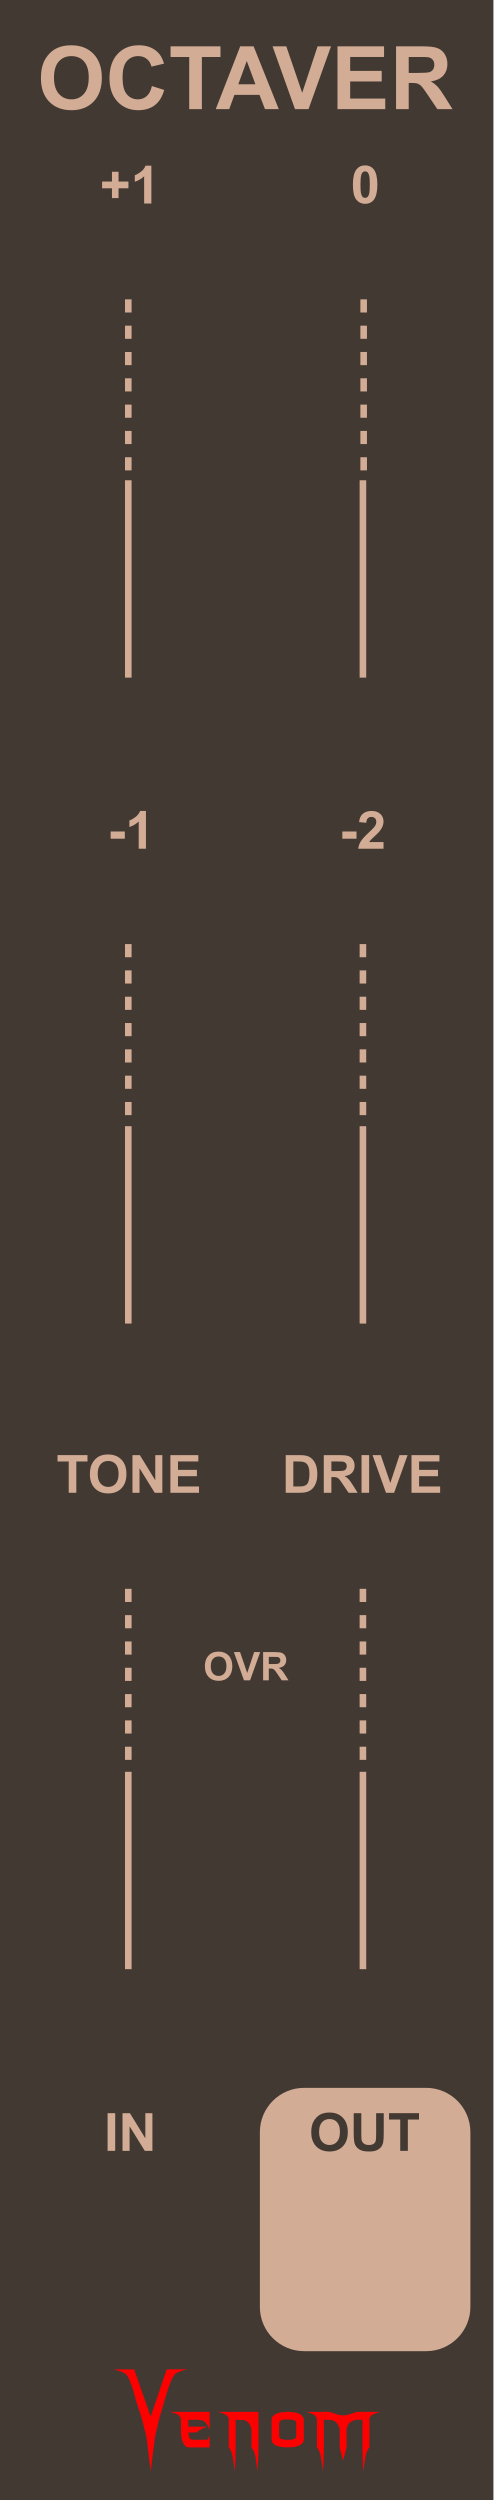
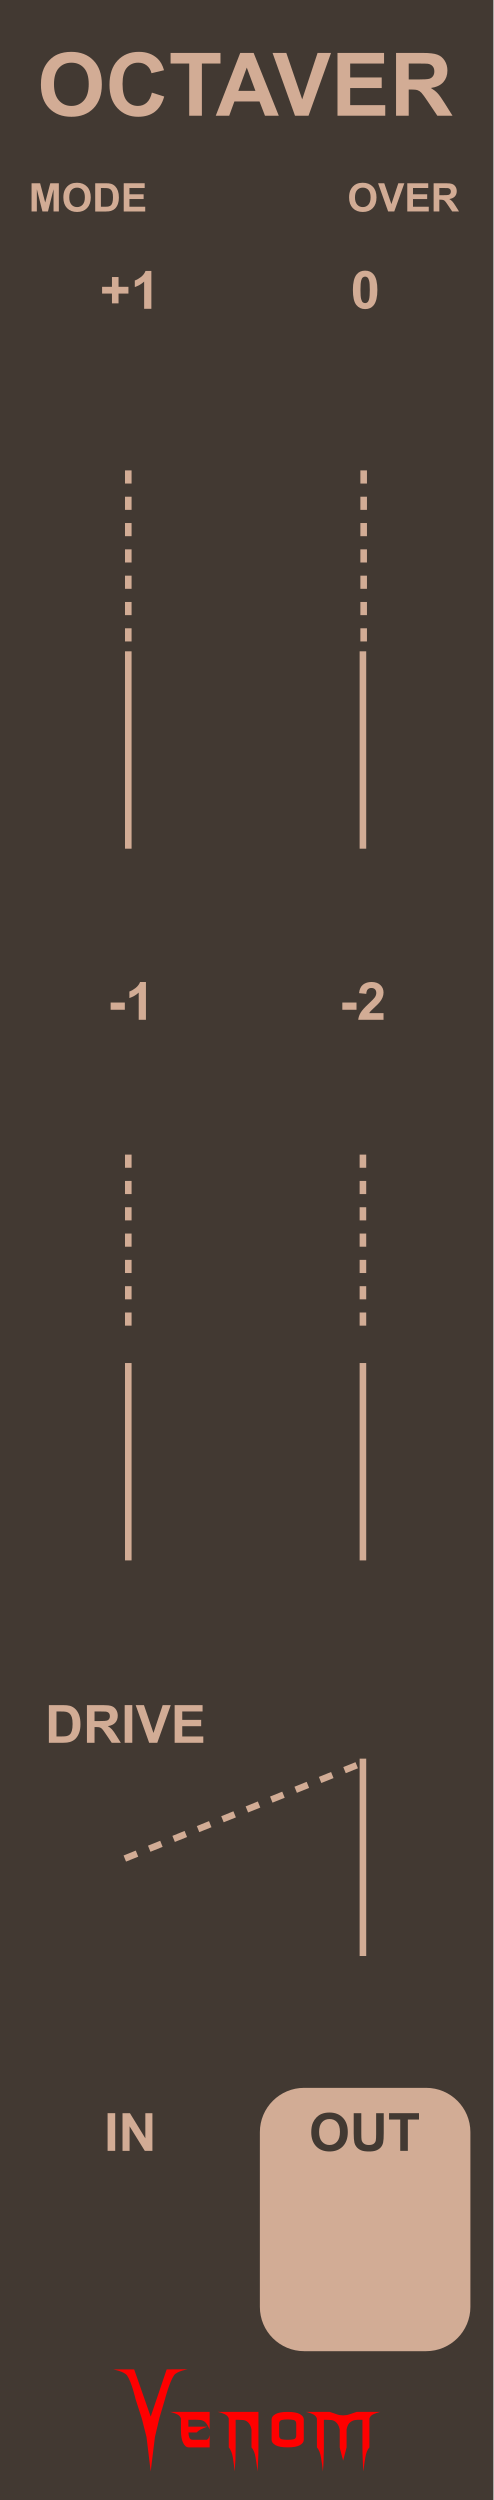
<svg xmlns="http://www.w3.org/2000/svg" width="75" height="380" viewBox="0 0 75 380" version="1.1" id="svg100">
  <defs id="defs7">
    <rect x="85" y="10" width="51.058" height="25" id="rect29906" />
    <linearGradient id="a8e142bb-541b-4903-be63-d5d069028a5d" x1="22.5" x2="22.5" y2="380" gradientUnits="userSpaceOnUse">
      <stop offset="0" stop-color="#ebebeb" id="stop2" />
      <stop offset="1" stop-color="#e1e1e1" id="stop4" />
    </linearGradient>
  </defs>
  <text xml:space="preserve" id="text29904" style="font-weight:bold;font-size:8px;line-height:1.25;font-family:Arial;-inkscape-font-specification:'Arial, Bold';font-variant-ligatures:none;text-align:center;white-space:pre;shape-inside:url(#rect29906)" />
  <g id="layer6" style="display:inline">
    <g id="aea613ef-74be-49bf-be45-c0734aee674b" data-name="FND BG" style="fill:#423932;fill-opacity:1;stroke:none;stroke-width:1.483;stroke-opacity:1" transform="scale(1.666667,1)">
      <rect width="45" height="380" fill="url(#a8e142bb-541b-4903-be63-d5d069028a5d)" id="rect9" style="fill:#423932;fill-opacity:1;stroke:none;stroke-width:1.483;stroke-opacity:1" x="0" y="0" />
    </g>
  </g>
  <g id="layer5" style="display:inline">
    <g id="g42796" transform="matrix(0.304583,0,0,0.304583,14.43755,-12.68508)" style="fill:#ff0000">
      <g aria-label="enom" id="text4270-27" style="font-size:49.389px;line-height:1.25;font-family:'NECK ROMANCER';-inkscape-font-specification:'NECK ROMANCER, Normal';font-variant-ligatures:none;text-align:center;text-anchor:middle;fill:#ff0000;stroke-width:2.646">
        <path d="m 46.609,1249.244 q 0,1.158 0,3.425 3.183,0 9.453,0 -1.64,0.579 -2.99,1.206 -1.35,0.627 -2.363,1.688 -1.35,0 -4.051,0 0,1.495 0.434,2.556 0.386,1.109 1.833,1.109 2.267,0 6.801,0 0.482,-0.145 0.868,-0.627 0.338,-0.53 0.627,-1.736 0,2.026 0,6.125 -3.521,0 -10.563,0 -1.543,0 -2.653,-2.219 -1.109,-2.17 -1.109,-6.318 0,-1.978 0,-5.836 -0.386,-1.35 -1.881,-2.122 -1.495,-0.724 -3.569,-1.206 6.608,0 19.775,0 0,2.942 0,8.778 -1.206,-2.701 -2.219,-3.666 -1.013,-0.965 -2.701,-1.109 -0.916,-0.097 -2.17,-0.097 -1.206,0.048 -2.846,0.048 -0.241,0 -0.675,0 z" id="path42762" style="fill:#ff0000" />
        <path d="m 81.577,1245.289 q 0,5.884 0,17.701 0,3.087 -0.145,6.077 -0.096,3.039 -0.338,5.933 -0.386,-3.714 -0.965,-6.994 -0.531,-3.328 -2.026,-5.016 0,-2.99 0,-8.923 -0.241,-1.351 -0.723,-2.219 -0.482,-0.868 -1.061,-1.399 -1.109,-1.013 -2.412,-1.109 -1.35,-0.097 -2.267,-0.097 -0.482,0 -1.447,0 0,4.582 0,13.746 0,3.087 -0.096,6.077 -0.145,3.039 -0.386,5.933 -0.386,-3.714 -0.916,-6.994 -0.579,-3.328 -2.026,-5.016 0,-4.823 0,-14.373 -0.386,-1.35 -1.881,-2.122 -1.495,-0.724 -3.569,-1.206 6.752,0 20.257,0 z" id="path42764" style="fill:#ff0000" />
        <path d="m 104.197,1249.051 q 0,3.376 0,10.177 0,1.543 -1.929,2.653 -1.929,1.109 -6.077,1.109 -4.196,0 -6.125,-1.109 -1.929,-1.109 -1.929,-2.653 0,-3.376 0,-10.177 0,-1.543 1.929,-2.653 1.929,-1.109 6.125,-1.109 4.148,0 6.077,1.109 1.929,1.109 1.929,2.653 z m -3.762,7.91 q 0,-1.881 0,-5.643 0,-1.688 -1.254,-1.978 -1.206,-0.289 -2.99,-0.289 -1.833,0 -3.039,0.289 -1.254,0.289 -1.254,1.978 0,1.881 0,5.643 0,1.688 1.254,1.977 1.206,0.289 3.039,0.289 1.785,0 2.99,-0.289 1.254,-0.289 1.254,-1.977 z" id="path42766" style="fill:#ff0000" />
        <path d="m 142.348,1245.289 q -2.026,0.482 -3.521,1.206 -1.543,0.772 -1.881,2.122 0,4.775 0,14.373 -1.495,1.688 -2.026,5.016 -0.579,3.28 -0.965,6.994 -0.241,-2.894 -0.338,-5.933 -0.145,-2.99 -0.145,-6.077 0,-4.582 0,-13.746 -0.482,0 -1.399,0 -0.531,0 -1.158,0 -0.627,0 -1.302,0.145 -1.254,0.241 -2.412,1.206 -1.158,0.965 -1.64,3.473 0,2.99 0,8.923 -0.145,0.627 -0.289,1.109 -0.097,0.482 -0.193,0.82 -0.531,1.978 -0.386,1.351 0.193,-0.627 -0.289,1.158 -0.097,0.338 -0.241,0.868 -0.145,0.531 -0.338,1.302 -0.145,-0.675 -0.289,-1.206 -0.145,-0.482 -0.241,-0.82 -0.531,-2.026 -0.338,-1.302 0.193,0.772 -0.434,-1.688 -0.048,-0.289 -0.193,-0.724 -0.097,-0.386 -0.193,-0.868 0,-2.99 0,-8.923 -0.289,-1.351 -0.772,-2.219 -0.482,-0.868 -1.061,-1.399 -1.109,-1.013 -2.412,-1.109 -1.302,-0.097 -2.267,-0.097 -0.482,0 -1.399,0 0,4.582 0,13.746 0,3.087 -0.145,6.077 -0.097,3.039 -0.338,5.933 -0.386,-3.714 -0.965,-6.994 -0.531,-3.328 -2.026,-5.016 0,-4.823 0,-14.373 -0.386,-1.35 -1.881,-2.122 -1.495,-0.724 -3.569,-1.206 3.955,0 11.768,0 1.158,0.386 3.473,1.157 0.772,0.289 1.592,0.434 0.82,0.145 1.688,0.145 0.868,0 1.736,-0.145 0.82,-0.145 1.592,-0.434 1.158,-0.386 3.424,-1.157 3.955,0 11.768,0 z" id="path42768" style="fill:#ff0000" />
      </g>
      <g aria-label="V" transform="matrix(1.236317,0,0,0.8088538,-497.8809,123.4859)" id="text4270-3-5-2" style="font-size:78.506px;line-height:1.25;font-family:Nosferotica;-inkscape-font-specification:'Nosferotica, Normal';font-variant-ligatures:none;text-align:center;text-anchor:middle;fill:#ff0000;stroke-width:3.271">
        <path d="m 431.65,1360.686 8.574,-0.102 c 0,0 -4.408,1.088 -5.599,3.728 -1.881,4.169 -3.642,14.663 -3.642,14.663 l -2.233,11.519 -1.833,11.831 -1.718,21.311 -1.695,-21.311 -1.922,-11.521 -2.501,-11.829 c 0,0 -1.52,-10.287 -3.383,-14.483 -1.145,-2.579 -5.634,-3.806 -5.634,-3.806 h 8.466 l 6.669,29.157 z" id="path30410" style="fill:#ff0000" />
      </g>
    </g>
  </g>
  <g id="layer2" style="display:inline">
+     <g aria-label="MODE" id="text4823" style="font-weight:bold;font-size:6px;line-height:1.25;font-family:Arial;-inkscape-font-specification:'Arial, Bold';font-variant-ligatures:none;text-align:center;text-anchor:middle;fill:#d2ac95;fill-opacity:1" transform="translate(0.3916372,0.8164825)">
+       <path d="m 4.405,31.331 v -4.295 h 1.298 l 0.779,2.93 0.771,-2.93 h 1.301 v 4.295 H 7.748 v -3.381 l -0.853,3.381 H 6.06 L 5.21,27.95 v 3.381 z" id="path7885" style="fill:#d2ac95;fill-opacity:1" />
+       <path d="m 9.239,29.21 q 0,-0.656 0.196,-1.102 0.146,-0.328 0.398,-0.589 0.255,-0.261 0.557,-0.387 0.401,-0.17 0.926,-0.17 0.949,0 1.518,0.589 0.571,0.589 0.571,1.638 0,1.04 -0.565,1.629 -0.565,0.586 -1.512,0.586 -0.958,0 -1.523,-0.583 -0.565,-0.586 -0.565,-1.611 z m 0.894,-0.029 q 0,0.729 0.337,1.107 0.337,0.375 0.855,0.375 0.519,0 0.85,-0.372 0.334,-0.375 0.334,-1.122 0,-0.738 -0.325,-1.102 -0.322,-0.363 -0.858,-0.363 -0.536,0 -0.864,0.369 -0.328,0.366 -0.328,1.107 z" id="path7887" style="fill:#d2ac95;fill-opacity:1" />
+       <path d="m 14.079,27.036 h 1.585 q 0.536,0 0.817,0.082 0.378,0.111 0.647,0.396 0.27,0.284 0.41,0.697 0.141,0.41 0.141,1.014 0,0.53 -0.132,0.914 -0.161,0.469 -0.46,0.759 -0.226,0.22 -0.609,0.343 -0.287,0.091 -0.768,0.091 H 14.079 Z m 0.867,0.727 v 2.845 h 0.647 q 0.363,0 0.524,-0.041 0.211,-0.053 0.349,-0.179 0.141,-0.126 0.229,-0.413 0.088,-0.29 0.088,-0.788 0,-0.498 -0.088,-0.765 -0.088,-0.267 -0.246,-0.416 -0.158,-0.149 -0.401,-0.202 -0.182,-0.041 -0.712,-0.041 z" id="path7889" style="fill:#d2ac95;fill-opacity:1" />
+       <path d="m 18.415,31.331 v -4.295 h 3.185 v 0.727 h -2.317 v 0.952 h 2.156 V 29.438 h -2.156 v 1.169 h 2.399 v 0.724 z" id="path7891" style="fill:#d2ac95;fill-opacity:1" />
+     </g>
    <rect x="39.5" y="317.353" width="32" height="40.026" rx="6.734" fill="#1f1f1f" id="rect56-3-2-4" style="display:inline;fill:#d2ac95;fill-opacity:1;stroke-width:3.014" ry="6.734" />
-     <g aria-label="+1" id="text55750" style="font-weight:bold;font-size:8px;line-height:1.25;font-family:Arial;-inkscape-font-specification:'Arial, Bold';font-variant-ligatures:none;text-align:center;text-anchor:middle;display:inline;fill:#d2ac95;fill-opacity:1">
+     <g aria-label="+1" id="text55750" style="font-weight:bold;font-size:8px;line-height:1.25;font-family:Arial;-inkscape-font-specification:'Arial, Bold';font-variant-ligatures:none;text-align:center;text-anchor:middle;display:inline;fill:#d2ac95;fill-opacity:1" transform="translate(0,16)">
      <path d="m 17.018,30.111 v -1.488 h -1.5 v -1.027 h 1.5 v -1.488 h 1 v 1.488 h 1.504 v 1.027 h -1.504 v 1.488 z" id="path58923" style="fill:#d2ac95;fill-opacity:1" />
      <path d="m 23.007,30.935 h -1.098 v -4.137 q -0.602,0.562 -1.418,0.832 V 26.634 q 0.43,-0.141 0.934,-0.531 0.504,-0.395 0.691,-0.918 h 0.891 z" id="path58925" style="fill:#d2ac95;fill-opacity:1" />
    </g>
-     <g aria-label="0" id="text55750-4" style="font-weight:bold;font-size:8px;line-height:1.25;font-family:Arial;-inkscape-font-specification:'Arial, Bold';font-variant-ligatures:none;text-align:center;text-anchor:middle;display:inline;fill:#d2ac95;fill-opacity:1">
+     <g aria-label="0" id="text55750-4" style="font-weight:bold;font-size:8px;line-height:1.25;font-family:Arial;-inkscape-font-specification:'Arial, Bold';font-variant-ligatures:none;text-align:center;text-anchor:middle;display:inline;fill:#d2ac95;fill-opacity:1" transform="translate(0,16)">
      <path d="m 55.5,25.136 q 0.832,0 1.301,0.594 0.559,0.703 0.559,2.332 0,1.625 -0.562,2.336 -0.465,0.586 -1.297,0.586 -0.836,0 -1.348,-0.641 -0.512,-0.645 -0.512,-2.293 0,-1.617 0.562,-2.328 Q 54.668,25.136 55.5,25.136 Z m 0,0.91 q -0.199,0 -0.355,0.129 -0.156,0.125 -0.242,0.453 -0.113,0.426 -0.113,1.434 0,1.008 0.102,1.387 0.102,0.375 0.254,0.5 0.156,0.125 0.355,0.125 0.199,0 0.355,-0.125 0.156,-0.129 0.242,-0.457 0.113,-0.422 0.113,-1.43 0,-1.008 -0.102,-1.383 Q 56.008,26.3 55.852,26.175 55.699,26.046 55.5,26.046 Z" id="path58928" style="fill:#d2ac95;fill-opacity:1" />
    </g>
-     <g aria-label="OCTAVER" id="text49243" style="font-weight:bold;font-size:13.333px;line-height:1.25;font-family:Arial;-inkscape-font-specification:'Arial, Bold';font-variant-ligatures:none;text-align:center;text-anchor:middle;display:inline;fill:#d2ac95;fill-opacity:1">
+     <g aria-label="OCTAVER" id="text49243" style="font-weight:bold;font-size:13.333px;line-height:1.25;font-family:Arial;-inkscape-font-specification:'Arial, Bold';font-variant-ligatures:none;text-align:center;text-anchor:middle;display:inline;fill:#d2ac95;fill-opacity:1" transform="translate(0,1.000079)">
      <path d="m 6.221,11.875 q 0,-1.458 0.436,-2.448 Q 6.982,8.698 7.542,8.119 8.109,7.539 8.779,7.26 9.671,6.882 10.837,6.882 q 2.109,0 3.372,1.309 1.27,1.309 1.27,3.639 0,2.311 -1.257,3.62 -1.257,1.302 -3.359,1.302 -2.129,0 -3.385,-1.296 -1.257,-1.302 -1.257,-3.581 z m 1.986,-0.065 q 0,1.621 0.749,2.461 0.749,0.833 1.901,0.833 1.152,0 1.888,-0.827 0.742,-0.833 0.742,-2.493 0,-1.641 -0.723,-2.448 -0.716,-0.807 -1.908,-0.807 -1.191,0 -1.921,0.82 -0.729,0.814 -0.729,2.461 z" id="path58931" style="fill:#d2ac95;fill-opacity:1" />
      <path d="m 23.089,13.08 1.868,0.592 q -0.43,1.562 -1.432,2.324 -0.996,0.755 -2.533,0.755 -1.901,0 -3.125,-1.296 -1.224,-1.302 -1.224,-3.555 0,-2.383 1.23,-3.698 1.23,-1.322 3.236,-1.322 1.751,0 2.845,1.035 0.651,0.612 0.977,1.758 l -1.908,0.456 q -0.169,-0.742 -0.71,-1.172 -0.534,-0.43 -1.302,-0.43 -1.061,0 -1.725,0.762 -0.658,0.762 -0.658,2.467 0,1.81 0.651,2.578 0.651,0.768 1.693,0.768 0.768,0 1.322,-0.488 0.553,-0.488 0.794,-1.536 z" id="path58933" style="fill:#d2ac95;fill-opacity:1" />
      <path d="M 28.76,16.589 V 8.659 H 25.928 V 7.045 h 7.585 v 1.615 h -2.826 v 7.93 z" id="path58935" style="fill:#d2ac95;fill-opacity:1" />
      <path d="M 42.373,16.589 H 40.277 L 39.443,14.421 H 35.628 L 34.84,16.589 h -2.044 l 3.717,-9.544 h 2.038 z M 38.825,12.813 37.51,9.271 36.221,12.813 Z" id="path58937" style="fill:#d2ac95;fill-opacity:1" />
      <path d="m 44.84,16.589 -3.411,-9.544 h 2.09 l 2.415,7.064 2.337,-7.064 h 2.044 l -3.418,9.544 z" id="path58939" style="fill:#d2ac95;fill-opacity:1" />
      <path d="M 51.299,16.589 V 7.045 h 7.077 V 8.659 H 53.226 v 2.116 h 4.792 V 12.383 H 53.226 v 2.598 h 5.332 v 1.608 z" id="path58941" style="fill:#d2ac95;fill-opacity:1" />
      <path d="M 60.199,16.589 V 7.045 h 4.056 q 1.53,0 2.22,0.26 0.697,0.254 1.113,0.911 0.417,0.658 0.417,1.504 0,1.074 -0.632,1.777 -0.632,0.697 -1.888,0.879 0.625,0.365 1.029,0.801 0.41,0.436 1.1,1.549 l 1.165,1.862 H 66.475 L 65.081,14.512 Q 64.339,13.399 64.066,13.112 63.792,12.819 63.486,12.715 63.18,12.605 62.516,12.605 h -0.391 v 3.984 z m 1.927,-5.508 h 1.426 q 1.387,0 1.732,-0.117 0.345,-0.117 0.54,-0.404 0.195,-0.286 0.195,-0.716 0,-0.482 -0.26,-0.775 Q 65.504,8.77 65.036,8.692 64.801,8.659 63.629,8.659 h -1.504 z" id="path58943" style="fill:#d2ac95;fill-opacity:1" />
    </g>
-     <g aria-label="-1" id="text55750-3" style="font-weight:bold;font-size:8px;line-height:1.25;font-family:Arial;-inkscape-font-specification:'Arial, Bold';font-variant-ligatures:none;text-align:center;text-anchor:middle;display:inline;fill:#d2ac95;fill-opacity:1">
+     <g aria-label="-1" id="text55750-3" style="font-weight:bold;font-size:8px;line-height:1.25;font-family:Arial;-inkscape-font-specification:'Arial, Bold';font-variant-ligatures:none;text-align:center;text-anchor:middle;display:inline;fill:#d2ac95;fill-opacity:1" transform="translate(0,26)">
      <path d="m 16.818,127.484 v -1.098 h 2.156 v 1.098 z" id="path58946" style="fill:#d2ac95;fill-opacity:1" />
      <path d="m 22.182,129.011 h -1.098 v -4.137 q -0.602,0.562 -1.418,0.832 v -0.996 q 0.43,-0.141 0.934,-0.531 0.504,-0.395 0.691,-0.918 h 0.891 z" id="path58948" style="fill:#d2ac95;fill-opacity:1" />
    </g>
-     <g aria-label="-2" id="text55750-1" style="font-weight:bold;font-size:8px;line-height:1.25;font-family:Arial;-inkscape-font-specification:'Arial, Bold';font-variant-ligatures:none;text-align:center;text-anchor:middle;display:inline;fill:#d2ac95;fill-opacity:1">
+     <g aria-label="-2" id="text55750-1" style="font-weight:bold;font-size:8px;line-height:1.25;font-family:Arial;-inkscape-font-specification:'Arial, Bold';font-variant-ligatures:none;text-align:center;text-anchor:middle;display:inline;fill:#d2ac95;fill-opacity:1" transform="translate(0,26)">
      <path d="m 52.034,127.484 v -1.098 h 2.156 v 1.098 z" id="path58951" style="fill:#d2ac95;fill-opacity:1" />
      <path d="m 58.296,127.992 v 1.02 h -3.848 q 0.062,-0.578 0.375,-1.094 0.312,-0.52 1.234,-1.375 0.742,-0.691 0.91,-0.938 0.227,-0.34 0.227,-0.672 0,-0.367 -0.199,-0.562 -0.195,-0.199 -0.543,-0.199 -0.344,0 -0.547,0.207 -0.203,0.207 -0.234,0.688 l -1.094,-0.109 q 0.098,-0.906 0.613,-1.301 0.516,-0.395 1.289,-0.395 0.848,0 1.332,0.457 0.484,0.457 0.484,1.137 0,0.387 -0.141,0.738 -0.137,0.348 -0.438,0.73 -0.199,0.254 -0.719,0.73 -0.52,0.477 -0.66,0.633 -0.137,0.156 -0.223,0.305 z" id="path58953" style="fill:#d2ac95;fill-opacity:1" />
    </g>
-     <g aria-label="TONE" id="text55750-33" style="font-weight:bold;font-size:8px;line-height:1.25;font-family:Arial;-inkscape-font-specification:'Arial, Bold';font-variant-ligatures:none;text-align:center;text-anchor:middle;display:inline;fill:#d2ac95;fill-opacity:1">
-       <path d="m 10.445,226.903 v -4.758 H 8.746 v -0.969 h 4.551 v 0.969 h -1.695 v 4.758 z" id="path58956" style="fill:#d2ac95;fill-opacity:1" />
-       <path d="m 13.664,224.075 q 0,-0.875 0.262,-1.469 0.195,-0.438 0.531,-0.785 0.34,-0.348 0.742,-0.516 0.535,-0.227 1.234,-0.227 1.266,0 2.023,0.785 0.762,0.785 0.762,2.184 0,1.387 -0.754,2.172 -0.754,0.781 -2.016,0.781 -1.277,0 -2.031,-0.777 -0.754,-0.781 -0.754,-2.148 z m 1.191,-0.039 q 0,0.973 0.449,1.477 0.449,0.5 1.141,0.5 0.691,0 1.133,-0.496 0.445,-0.5 0.445,-1.496 0,-0.984 -0.434,-1.469 -0.43,-0.484 -1.145,-0.484 -0.715,0 -1.152,0.492 -0.438,0.488 -0.438,1.477 z" id="path58958" style="fill:#d2ac95;fill-opacity:1" />
-       <path d="m 20.133,226.903 v -5.727 h 1.125 l 2.344,3.824 v -3.824 h 1.074 v 5.727 h -1.16 l -2.309,-3.734 v 3.734 z" id="path58960" style="fill:#d2ac95;fill-opacity:1" />
-       <path d="m 25.898,226.903 v -5.727 h 4.246 v 0.969 h -3.09 v 1.27 h 2.875 v 0.965 h -2.875 v 1.559 h 3.199 v 0.965 z" id="path58962" style="fill:#d2ac95;fill-opacity:1" />
-     </g>
-     <g aria-label="DRIVE" id="text55750-7" style="font-weight:bold;font-size:8px;line-height:1.25;font-family:Arial;-inkscape-font-specification:'Arial, Bold';font-variant-ligatures:none;text-align:center;text-anchor:middle;display:inline;fill:#d2ac95;fill-opacity:1">
+     <g aria-label="DRIVE" id="text55750-7" style="font-weight:bold;font-size:8px;line-height:1.25;font-family:Arial;-inkscape-font-specification:'Arial, Bold';font-variant-ligatures:none;text-align:center;text-anchor:middle;display:inline;fill:#d2ac95;fill-opacity:1" transform="translate(-36,38)">
      <path d="m 43.429,221.176 h 2.113 q 0.715,0 1.09,0.109 0.504,0.148 0.863,0.527 0.359,0.379 0.547,0.93 0.188,0.547 0.188,1.352 0,0.707 -0.176,1.219 -0.215,0.625 -0.613,1.012 -0.301,0.293 -0.812,0.457 -0.383,0.121 -1.023,0.121 h -2.176 z m 1.156,0.969 v 3.793 h 0.863 q 0.484,0 0.699,-0.055 0.281,-0.07 0.465,-0.238 0.188,-0.168 0.305,-0.551 0.117,-0.387 0.117,-1.051 0,-0.664 -0.117,-1.02 -0.117,-0.355 -0.328,-0.555 -0.211,-0.199 -0.535,-0.27 -0.242,-0.055 -0.949,-0.055 z" id="path58965" style="fill:#d2ac95;fill-opacity:1" />
      <path d="m 49.214,226.903 v -5.727 h 2.434 q 0.918,0 1.332,0.156 0.418,0.152 0.668,0.547 0.25,0.395 0.25,0.902 0,0.645 -0.379,1.066 -0.379,0.418 -1.133,0.527 0.375,0.219 0.617,0.48 0.246,0.262 0.66,0.93 l 0.699,1.117 h -1.383 l -0.836,-1.246 q -0.445,-0.668 -0.609,-0.84 -0.164,-0.176 -0.348,-0.238 -0.184,-0.066 -0.582,-0.066 H 50.37 v 2.391 z m 1.156,-3.305 h 0.855 q 0.832,0 1.039,-0.07 0.207,-0.07 0.324,-0.242 0.117,-0.172 0.117,-0.43 0,-0.289 -0.156,-0.465 -0.152,-0.18 -0.434,-0.227 -0.141,-0.019 -0.844,-0.019 H 50.37 Z" id="path58967" style="fill:#d2ac95;fill-opacity:1" />
      <path d="m 54.952,226.903 v -5.727 h 1.156 v 5.727 z" id="path58969" style="fill:#d2ac95;fill-opacity:1" />
      <path d="m 58.671,226.903 -2.047,-5.727 h 1.254 l 1.449,4.238 1.402,-4.238 h 1.227 l -2.051,5.727 z" id="path58971" style="fill:#d2ac95;fill-opacity:1" />
      <path d="m 62.546,226.903 v -5.727 h 4.246 v 0.969 h -3.09 v 1.27 h 2.875 v 0.965 h -2.875 v 1.559 h 3.199 v 0.965 z" id="path58973" style="fill:#d2ac95;fill-opacity:1" />
    </g>
    <g aria-label="IN" id="text55750-33-6" style="font-weight:bold;font-size:8px;line-height:1.25;font-family:Arial;-inkscape-font-specification:'Arial, Bold';font-variant-ligatures:none;text-align:center;text-anchor:middle;display:inline;fill:#d2ac95;fill-opacity:1">
      <path d="m 16.354,326.929 v -5.727 h 1.156 v 5.727 z" id="path58976" style="fill:#d2ac95;fill-opacity:1" />
      <path d="m 18.623,326.929 v -5.727 h 1.125 l 2.344,3.824 v -3.824 h 1.074 v 5.727 h -1.16 l -2.309,-3.734 v 3.734 z" id="path58978" style="fill:#d2ac95;fill-opacity:1" />
    </g>
-     <path style="color:#000000;fill:#d2ac95;fill-opacity:1;stroke-dasharray:2, 2;-inkscape-stroke:none" d="m 19,45.5 v 2 h 1 v -2 z m 0,4 v 2 h 1 v -2 z m 0,4 v 2 h 1 v -2 z m 0,4 v 2 h 1 v -2 z m 0,4 v 2 h 1 v -2 z m 0,4 v 2 h 1 v -2 z m 0,4 v 2 h 1 v -2 z" id="path58669" />
-     <path style="color:#000000;fill:#d2ac95;fill-opacity:1;stroke-dasharray:2, 2;-inkscape-stroke:none" d="m 54.777,45.5 v 2 h 1 v -2 z m 0,4 v 2 h 1 v -2 z m 0,4 v 2 h 1 v -2 z m 0,4 v 2 h 1 v -2 z m 0,4 v 2 h 1 v -2 z m 0,4 v 2 h 1 v -2 z m 0,4 v 2 h 1 v -2 z" id="path58669-9" />
-     <path style="color:#000000;fill:#d2ac95;fill-opacity:1;stroke-dasharray:2, 2;-inkscape-stroke:none" d="m 19,143.5 v 2 h 1 v -2 z m 0,4 v 2 h 1 v -2 z m 0,4 v 2 h 1 v -2 z m 0,4 v 2 h 1 v -2 z m 0,4 v 2 h 1 v -2 z m 0,4 v 2 h 1 v -2 z m 0,4 v 2 h 1 v -2 z" id="path58669-8" />
-     <path style="color:#000000;fill:#d2ac95;fill-opacity:1;stroke-dasharray:2, 2;-inkscape-stroke:none" d="m 54.664,143.5 v 2 h 1 v -2 z m 0,4 v 2 h 1 v -2 z m 0,4 v 2 h 1 v -2 z m 0,4 v 2 h 1 v -2 z m 0,4 v 2 h 1 v -2 z m 0,4 v 2 h 1 v -2 z m 0,4 v 2 h 1 v -2 z" id="path58669-2" />
-     <path style="color:#000000;fill:#d2ac95;fill-opacity:1;stroke-dasharray:2, 2;-inkscape-stroke:none" d="m 19,241.5 v 2 h 1 v -2 z m 0,4 v 2 h 1 v -2 z m 0,4 v 2 h 1 v -2 z m 0,4 v 2 h 1 v -2 z m 0,4 v 2 h 1 v -2 z m 0,4 v 2 h 1 v -2 z m 0,4 v 2 h 1 v -2 z" id="path58669-5" />
-     <path style="color:#000000;fill:#d2ac95;fill-opacity:1;stroke-dasharray:2, 2;-inkscape-stroke:none" d="m 54.664,241.5 v 2 h 1 v -2 z m 0,4 v 2 h 1 v -2 z m 0,4 v 2 h 1 v -2 z m 0,4 v 2 h 1 v -2 z m 0,4 v 2 h 1 v -2 z m 0,4 v 2 h 1 v -2 z m 0,4 v 2 h 1 v -2 z" id="path58669-7" />
-     <path style="color:#000000;fill:#d2ac95;fill-opacity:1;-inkscape-stroke:none" d="m 19,73 v 30 h 1 V 73 Z" id="path58669-4" />
-     <path style="color:#000000;fill:#d2ac95;fill-opacity:1;-inkscape-stroke:none" d="M 54.664,73 V 103 h 1 V 73 Z" id="path58669-4-6" />
-     <path style="color:#000000;fill:#d2ac95;fill-opacity:1;-inkscape-stroke:none" d="m 19,171.182 v 30 h 1 v -30 z" id="path58669-4-0" />
-     <path style="color:#000000;fill:#d2ac95;fill-opacity:1;-inkscape-stroke:none" d="m 54.664,171.182 v 30 h 1 v -30 z" id="path58669-4-3" />
-     <path style="color:#000000;fill:#d2ac95;fill-opacity:1;-inkscape-stroke:none" d="m 19,269.314 v 30 h 1 v -30 z" id="path58669-4-62" />
-     <path style="color:#000000;fill:#d2ac95;fill-opacity:1;-inkscape-stroke:none" d="m 54.664,269.314 v 30 h 1 v -30 z" id="path58669-4-8" />
-     <g aria-label="OVR" id="text70632" style="font-weight:bold;font-size:6px;line-height:1.25;font-family:Arial;-inkscape-font-specification:'Arial, Bold';font-variant-ligatures:none;text-align:center;text-anchor:middle;fill:#d2ac95;fill-opacity:1">
-       <path d="m 31.146,253.292 q 0,-0.656 0.196,-1.102 0.146,-0.328 0.398,-0.589 0.255,-0.261 0.557,-0.387 0.401,-0.17 0.926,-0.17 0.949,0 1.518,0.589 0.571,0.589 0.571,1.638 0,1.04 -0.565,1.629 -0.565,0.586 -1.512,0.586 -0.958,0 -1.523,-0.583 -0.565,-0.586 -0.565,-1.611 z m 0.894,-0.029 q 0,0.73 0.337,1.107 0.337,0.375 0.855,0.375 0.519,0 0.85,-0.372 0.334,-0.375 0.334,-1.122 0,-0.738 -0.325,-1.102 -0.322,-0.363 -0.858,-0.363 -0.536,0 -0.864,0.369 -0.328,0.366 -0.328,1.107 z" id="path73256" style="fill:#d2ac95;fill-opacity:1" />
-       <path d="m 37.084,255.413 -1.535,-4.295 h 0.94 l 1.087,3.179 1.052,-3.179 h 0.92 l -1.538,4.295 z" id="path73258" style="fill:#d2ac95;fill-opacity:1" />
-       <path d="m 39.993,255.413 v -4.295 h 1.825 q 0.688,0 0.999,0.117 0.313,0.114 0.501,0.41 0.188,0.296 0.188,0.677 0,0.483 -0.284,0.8 -0.284,0.313 -0.85,0.396 0.281,0.164 0.463,0.36 0.185,0.196 0.495,0.697 l 0.524,0.838 h -1.037 l -0.627,-0.935 q -0.334,-0.501 -0.457,-0.63 -0.123,-0.132 -0.261,-0.179 -0.138,-0.05 -0.437,-0.05 h -0.176 v 1.793 z m 0.867,-2.479 h 0.642 q 0.624,0 0.779,-0.053 0.155,-0.053 0.243,-0.182 0.088,-0.129 0.088,-0.322 0,-0.217 -0.117,-0.349 -0.114,-0.135 -0.325,-0.17 -0.105,-0.015 -0.633,-0.015 h -0.677 z" id="path73260" style="fill:#d2ac95;fill-opacity:1" />
+     <path style="color:#000000;fill:#d2ac95;fill-opacity:1;stroke-dasharray:2, 2;-inkscape-stroke:none" d="m 19,71.5 v 2 h 1 v -2 z m 0,4 v 2 h 1 v -2 z m 0,4 v 2 h 1 v -2 z m 0,4 v 2 h 1 v -2 z m 0,4 v 2 h 1 v -2 z m 0,4 v 2 h 1 v -2 z m 0,4 v 2 h 1 v -2 z" id="path58669" />
+     <path style="color:#000000;fill:#d2ac95;fill-opacity:1;stroke-dasharray:2, 2;-inkscape-stroke:none" d="m 54.777,71.5 v 2 h 1 v -2 z m 0,4 v 2 h 1 v -2 z m 0,4 v 2 h 1 v -2 z m 0,4 v 2 h 1 v -2 z m 0,4 v 2 h 1 v -2 z m 0,4 v 2 h 1 v -2 z m 0,4 v 2 h 1 v -2 z" id="path58669-9" />
+     <path style="color:#000000;fill:#d2ac95;fill-opacity:1;stroke-dasharray:2, 2;-inkscape-stroke:none" d="m 19,175.5 v 2 h 1 v -2 z m 0,4 v 2 h 1 v -2 z m 0,4 v 2 h 1 v -2 z m 0,4 v 2 h 1 v -2 z m 0,4 v 2 h 1 v -2 z m 0,4 v 2 h 1 v -2 z m 0,4 v 2 h 1 v -2 z" id="path58669-8" />
+     <path style="color:#000000;fill:#d2ac95;fill-opacity:1;stroke-dasharray:2, 2;-inkscape-stroke:none" d="m 54.664,175.5 v 2 h 1 v -2 z m 0,4 v 2 h 1 v -2 z m 0,4 v 2 h 1 v -2 z m 0,4 v 2 h 1 v -2 z m 0,4 v 2 h 1 v -2 z m 0,4 v 2 h 1 v -2 z m 0,4 v 2 h 1 v -2 z" id="path58669-2" />
+     <path style="color:#000000;fill:#d2ac95;fill-opacity:1;-inkscape-stroke:none" d="m 19,99 v 30 h 1 V 99 Z" id="path58669-4" />
+     <path style="color:#000000;fill:#d2ac95;fill-opacity:1;-inkscape-stroke:none" d="m 54.664,99 v 30 h 1 V 99 Z" id="path58669-4-6" />
+     <path style="color:#000000;fill:#d2ac95;fill-opacity:1;-inkscape-stroke:none" d="m 19,207.182 v 30 h 1 v -30 z" id="path58669-4-0" />
+     <path style="color:#000000;fill:#d2ac95;fill-opacity:1;-inkscape-stroke:none" d="m 54.664,207.182 v 30 h 1 v -30 z" id="path58669-4-3" />
+     <path style="color:#000000;fill:#d2ac95;fill-opacity:1;-inkscape-stroke:none" d="m 54.664,267.314 v 30 h 1 v -30 z" id="path58669-4-8" />
+     <g aria-label="OVER" id="text84248" style="font-weight:bold;font-size:6px;line-height:1.25;font-family:Arial;-inkscape-font-specification:'Arial, Bold';font-variant-ligatures:none;text-align:center;text-anchor:middle;fill:#d2ac95;fill-opacity:1" transform="translate(36.23795,-278.5)">
+       <path d="m 16.824,308.526 q 0,-0.656 0.196,-1.102 0.146,-0.328 0.398,-0.589 0.255,-0.261 0.557,-0.387 0.401,-0.17 0.926,-0.17 0.949,0 1.518,0.589 0.571,0.589 0.571,1.638 0,1.04 -0.565,1.629 -0.565,0.586 -1.512,0.586 -0.958,0 -1.523,-0.583 -0.565,-0.586 -0.565,-1.611 z m 0.894,-0.029 q 0,0.729 0.337,1.107 0.337,0.375 0.855,0.375 0.519,0 0.85,-0.372 0.334,-0.375 0.334,-1.122 0,-0.738 -0.325,-1.102 -0.322,-0.363 -0.858,-0.363 -0.536,0 -0.864,0.369 -0.328,0.366 -0.328,1.107 z" id="path88745" style="fill:#d2ac95;fill-opacity:1" />
+       <path d="m 22.762,310.647 -1.535,-4.295 h 0.94 l 1.087,3.179 1.052,-3.179 h 0.92 l -1.538,4.295 z" id="path88747" style="fill:#d2ac95;fill-opacity:1" />
+       <path d="m 25.668,310.647 v -4.295 h 3.185 v 0.727 h -2.317 v 0.952 h 2.156 v 0.724 h -2.156 v 1.169 h 2.399 v 0.724 z" id="path88749" style="fill:#d2ac95;fill-opacity:1" />
+       <path d="m 29.673,310.647 v -4.295 h 1.825 q 0.688,0 0.999,0.117 0.313,0.114 0.501,0.41 0.188,0.296 0.188,0.677 0,0.483 -0.284,0.8 -0.284,0.313 -0.85,0.396 0.281,0.164 0.463,0.36 0.185,0.196 0.495,0.697 l 0.524,0.838 h -1.037 l -0.627,-0.935 q -0.334,-0.501 -0.457,-0.63 -0.123,-0.132 -0.261,-0.179 -0.138,-0.05 -0.437,-0.05 h -0.176 v 1.793 z m 0.867,-2.479 h 0.642 q 0.624,0 0.779,-0.053 0.155,-0.053 0.243,-0.182 0.088,-0.129 0.088,-0.322 0,-0.217 -0.117,-0.349 -0.114,-0.135 -0.325,-0.17 -0.105,-0.015 -0.633,-0.015 H 30.54 Z" id="path88751" style="fill:#d2ac95;fill-opacity:1" />
    </g>
+     <path style="color:#000000;fill:#d2ac95;fill-opacity:1;stroke-dasharray:2, 2;-inkscape-stroke:none" d="m 54.035,267.85 -1.855,0.746 0.373,0.928 1.855,-0.746 z m -3.711,1.492 -1.855,0.748 0.373,0.928 1.855,-0.748 z m -3.711,1.494 -1.855,0.746 0.373,0.928 1.855,-0.746 z m -3.711,1.494 -1.855,0.746 0.373,0.928 1.855,-0.746 z m -3.711,1.492 -1.855,0.748 0.375,0.928 1.855,-0.748 z m -3.711,1.494 -1.854,0.746 0.373,0.928 1.855,-0.746 z m -3.709,1.494 -1.855,0.746 0.373,0.928 1.855,-0.746 z m -3.711,1.492 -1.855,0.748 0.373,0.926 1.855,-0.746 z m -3.711,1.494 -1.855,0.746 0.373,0.928 1.855,-0.746 z m -3.711,1.492 -1.855,0.748 0.373,0.928 1.855,-0.748 z" id="path8042" />
  </g>
  <g id="layer4" style="display:inline">
    <g aria-label="OUT" id="text55750-7-4" style="font-weight:bold;font-size:8px;line-height:1.25;font-family:Arial;-inkscape-font-specification:'Arial, Bold';font-variant-ligatures:none;text-align:center;text-anchor:middle;display:inline;fill:#423932;fill-opacity:1">
      <path d="m 47.312,324.101 q 0,-0.875 0.262,-1.469 0.195,-0.438 0.531,-0.785 0.34,-0.348 0.742,-0.516 0.535,-0.227 1.234,-0.227 1.266,0 2.023,0.785 0.762,0.785 0.762,2.184 0,1.387 -0.754,2.172 -0.754,0.781 -2.016,0.781 -1.277,0 -2.031,-0.777 Q 47.312,325.468 47.312,324.101 Z m 1.191,-0.039 q 0,0.973 0.449,1.477 0.449,0.5 1.141,0.5 0.691,0 1.133,-0.496 0.445,-0.5 0.445,-1.496 0,-0.984 -0.434,-1.469 -0.43,-0.484 -1.145,-0.484 -0.715,0 -1.152,0.492 -0.438,0.488 -0.438,1.477 z" id="path58981" style="fill:#423932;fill-opacity:1" />
      <path d="m 53.762,321.203 h 1.156 v 3.102 q 0,0.738 0.043,0.957 0.074,0.352 0.352,0.566 0.281,0.211 0.766,0.211 0.492,0 0.742,-0.199 0.25,-0.203 0.301,-0.496 0.051,-0.293 0.051,-0.973 v -3.168 h 1.156 v 3.008 q 0,1.031 -0.094,1.457 -0.094,0.426 -0.348,0.719 -0.25,0.293 -0.672,0.469 -0.422,0.172 -1.102,0.172 -0.82,0 -1.246,-0.188 -0.422,-0.191 -0.668,-0.492 -0.246,-0.305 -0.324,-0.637 -0.113,-0.492 -0.113,-1.453 z" id="path58983" style="fill:#423932;fill-opacity:1" />
      <path d="m 60.836,326.929 v -4.758 h -1.699 v -0.969 H 63.688 v 0.969 h -1.695 v 4.758 z" id="path58985" style="fill:#423932;fill-opacity:1" />
    </g>
  </g>
  <g id="layer1" style="display:none">
-     <circle style="display:inline;fill:#ff0000;stroke:#ff0000;stroke-width:1.949;stroke-opacity:1" id="path1065-72-8-6-3-8-6-6" cx="19.5" cy="102.5" r="10.525" />
-     <circle style="display:inline;fill:#ff0000;stroke:#ff0000;stroke-width:1.949;stroke-opacity:1" id="path1065-72-8-6-3-8-6-6-4" cx="55.5" cy="102.5" r="10.525" />
-     <circle style="display:inline;fill:#ff0000;stroke:#ff0000;stroke-width:1.949;stroke-opacity:1" id="path1065-72-8-6-3-8-6-5" cx="19.5" cy="45" r="10.025" />
-     <circle style="display:inline;fill:#ff0000;stroke:#ff0000;stroke-width:1.949;stroke-opacity:1" id="path1065-72-8-6-3-8-6-5-8" cx="19.5" cy="73.5" r="7.525" />
-     <circle style="display:inline;fill:#ff0000;stroke:#ff0000;stroke-width:1.949;stroke-opacity:1" id="path1065-72-8-6-3-8-6-5-8-9" cx="55.5" cy="73.5" r="7.525" />
-     <circle style="display:inline;fill:#ff0000;stroke:#ff0000;stroke-width:1.949;stroke-opacity:1" id="path1065-72-8-6-3-8-6-3" cx="55.5" cy="45" r="10.025" />
-     <circle style="display:inline;fill:#ff0000;stroke:#ff0000;stroke-width:1.949;stroke-opacity:1" id="path1065-72-8-6-3-8-6-6-2" cx="19.5" cy="200.5" r="10.525" />
-     <circle style="display:inline;fill:#ff0000;stroke:#ff0000;stroke-width:1.949;stroke-opacity:1" id="path1065-72-8-6-3-8-6-6-4-3" cx="55.5" cy="200.5" r="10.525" />
-     <circle style="display:inline;fill:#ff0000;stroke:#ff0000;stroke-width:1.949;stroke-opacity:1" id="path1065-72-8-6-3-8-6-5-0" cx="19.5" cy="143" r="10.025" />
-     <circle style="display:inline;fill:#ff0000;stroke:#ff0000;stroke-width:1.949;stroke-opacity:1" id="path1065-72-8-6-3-8-6-5-8-3" cx="19.5" cy="171.5" r="7.525" />
-     <circle style="display:inline;fill:#ff0000;stroke:#ff0000;stroke-width:1.949;stroke-opacity:1" id="path1065-72-8-6-3-8-6-5-8-9-3" cx="55.5" cy="171.5" r="7.525" />
-     <circle style="display:inline;fill:#ff0000;stroke:#ff0000;stroke-width:1.949;stroke-opacity:1" id="path1065-72-8-6-3-8-6-3-7" cx="55.5" cy="143" r="10.025" />
-     <circle style="display:inline;fill:#ff0000;stroke:#ff0000;stroke-width:1.949;stroke-opacity:1" id="path1065-72-8-6-3-8-6-6-2-6" cx="19.5" cy="298.5" r="10.525" />
-     <circle style="display:inline;fill:#ff0000;stroke:#ff0000;stroke-width:1.949;stroke-opacity:1" id="path1065-72-8-6-3-8-6-6-4-3-8" cx="55.5" cy="298.5" r="10.525" />
-     <circle style="display:inline;fill:#ff0000;stroke:#ff0000;stroke-width:1.949;stroke-opacity:1" id="path1065-72-8-6-3-8-6-5-0-4" cx="19.5" cy="241" r="10.025" />
-     <circle style="display:inline;fill:#ff0000;stroke:#ff0000;stroke-width:1.949;stroke-opacity:1" id="path1065-72-8-6-3-8-6-5-8-3-0" cx="19.5" cy="269.5" r="7.525" />
-     <circle style="display:inline;fill:#ff0000;stroke:#ff0000;stroke-width:1.949;stroke-opacity:1" id="path1065-72-8-6-3-8-6-5-8-9-3-3" cx="55.5" cy="269.5" r="7.525" />
-     <circle style="display:inline;fill:#ff0000;stroke:#ff0000;stroke-width:1.949;stroke-opacity:1" id="path1065-72-8-6-3-8-6-3-7-4" cx="55.5" cy="241" r="10.025" />
+     <circle style="display:inline;fill:#ff0000;stroke:#ff0000;stroke-width:1.949;stroke-opacity:1" id="path1065-72-8-6-3-8-6-6" cx="19.5" cy="130.5" r="10.525" />
+     <circle style="display:inline;fill:#ff0000;stroke:#ff0000;stroke-width:1.949;stroke-opacity:1" id="path1065-72-8-6-3-8-6-6-4" cx="55.5" cy="130.5" r="10.525" />
+     <circle style="display:inline;fill:#ff0000;stroke:#ff0000;stroke-width:1.949;stroke-opacity:1" id="path1065-72-8-6-3-8-6-5" cx="19.5" cy="64" r="13.025" />
+     <circle style="display:inline;fill:#ff0000;stroke:#ff0000;stroke-width:1.949;stroke-opacity:1" id="path1065-72-8-6-3-8-6-5-8" cx="19.5" cy="99.5" r="7.525" />
+     <circle style="display:inline;fill:#ff0000;stroke:#ff0000;stroke-width:1.949;stroke-opacity:1" id="path1065-72-8-6-3-8-6-5-8-9" cx="55.5" cy="99.5" r="7.525" />
+     <circle style="display:inline;fill:#ff0000;stroke:#ff0000;stroke-width:1.949;stroke-opacity:1" id="path1065-72-8-6-3-8-6-3" cx="55.5" cy="64" r="13.025" />
+     <circle style="display:inline;fill:#ff0000;stroke:#ff0000;stroke-width:1.949;stroke-opacity:1" id="path1065-72-8-6-3-8-6-6-2" cx="19.5" cy="238.5" r="10.525" />
+     <circle style="display:inline;fill:#ff0000;stroke:#ff0000;stroke-width:1.949;stroke-opacity:1" id="path1065-72-8-6-3-8-6-6-4-3" cx="55.5" cy="238.5" r="10.525" />
+     <circle style="display:inline;fill:#ff0000;stroke:#ff0000;stroke-width:1.949;stroke-opacity:1" id="path1065-72-8-6-3-8-6-5-0" cx="19.5" cy="172" r="13.025" />
+     <circle style="display:inline;fill:#ff0000;stroke:#ff0000;stroke-width:1.949;stroke-opacity:1" id="path1065-72-8-6-3-8-6-5-8-3" cx="19.5" cy="207.5" r="7.525" />
+     <circle style="display:inline;fill:#ff0000;stroke:#ff0000;stroke-width:1.949;stroke-opacity:1" id="path1065-72-8-6-3-8-6-5-8-9-3" cx="55.5" cy="207.5" r="7.525" />
+     <circle style="display:inline;fill:#ff0000;stroke:#ff0000;stroke-width:1.949;stroke-opacity:1" id="path1065-72-8-6-3-8-6-3-7" cx="55.5" cy="172" r="13.025" />
+     <circle style="display:inline;fill:#ff0000;stroke:#ff0000;stroke-width:1.949;stroke-opacity:1" id="path1065-72-8-6-3-8-6-6-4-3-8" cx="55.5" cy="300.5" r="10.525" />
+     <circle style="display:inline;fill:#ff0000;stroke:#ff0000;stroke-width:1.949;stroke-opacity:1" id="path1065-72-8-6-3-8-6-5-8-9-3-3" cx="55.5" cy="267.5" r="7.525" />
+     <circle style="display:inline;fill:#ff0000;stroke:#ff0000;stroke-width:1.949;stroke-opacity:1" id="path1065-72-8-6-3-8-6-3-7-4" cx="19.5" cy="282" r="13.025" />
    <circle style="display:inline;fill:#ff0000;stroke:#ff0000;stroke-width:1.949;stroke-opacity:1" id="path1065-72-8-6-3-8-61" cx="19.5" cy="341.5" r="10.525" />
    <circle style="display:inline;fill:#ff0000;stroke:#ff0000;stroke-width:1.949;stroke-opacity:1" id="path1065-72-8-6-3-8-6-4" cx="55.5" cy="341.5" r="10.525" />
-     <circle style="display:inline;fill:#ff0000;stroke:#ff0000;stroke-width:1.949;stroke-opacity:1" id="path1065-72-8-6-3-8-6-5-8-3-0-7" cx="37.5" cy="262" r="3.525" />
+     <circle style="display:inline;fill:#ff0000;stroke:#ff0000;stroke-width:1.949;stroke-opacity:1" id="path1065-72-8-6-3-8-6-5-8-3-0-7" cx="46" cy="30" r="3.525" />
+     <circle style="display:inline;fill:#ff0000;stroke:#ff0000;stroke-width:1.949;stroke-opacity:1" id="path1065-72-8-6-3-8-6-5-8-3-0-7-1" cx="29" cy="30" r="3.525" />
  </g>
</svg>
